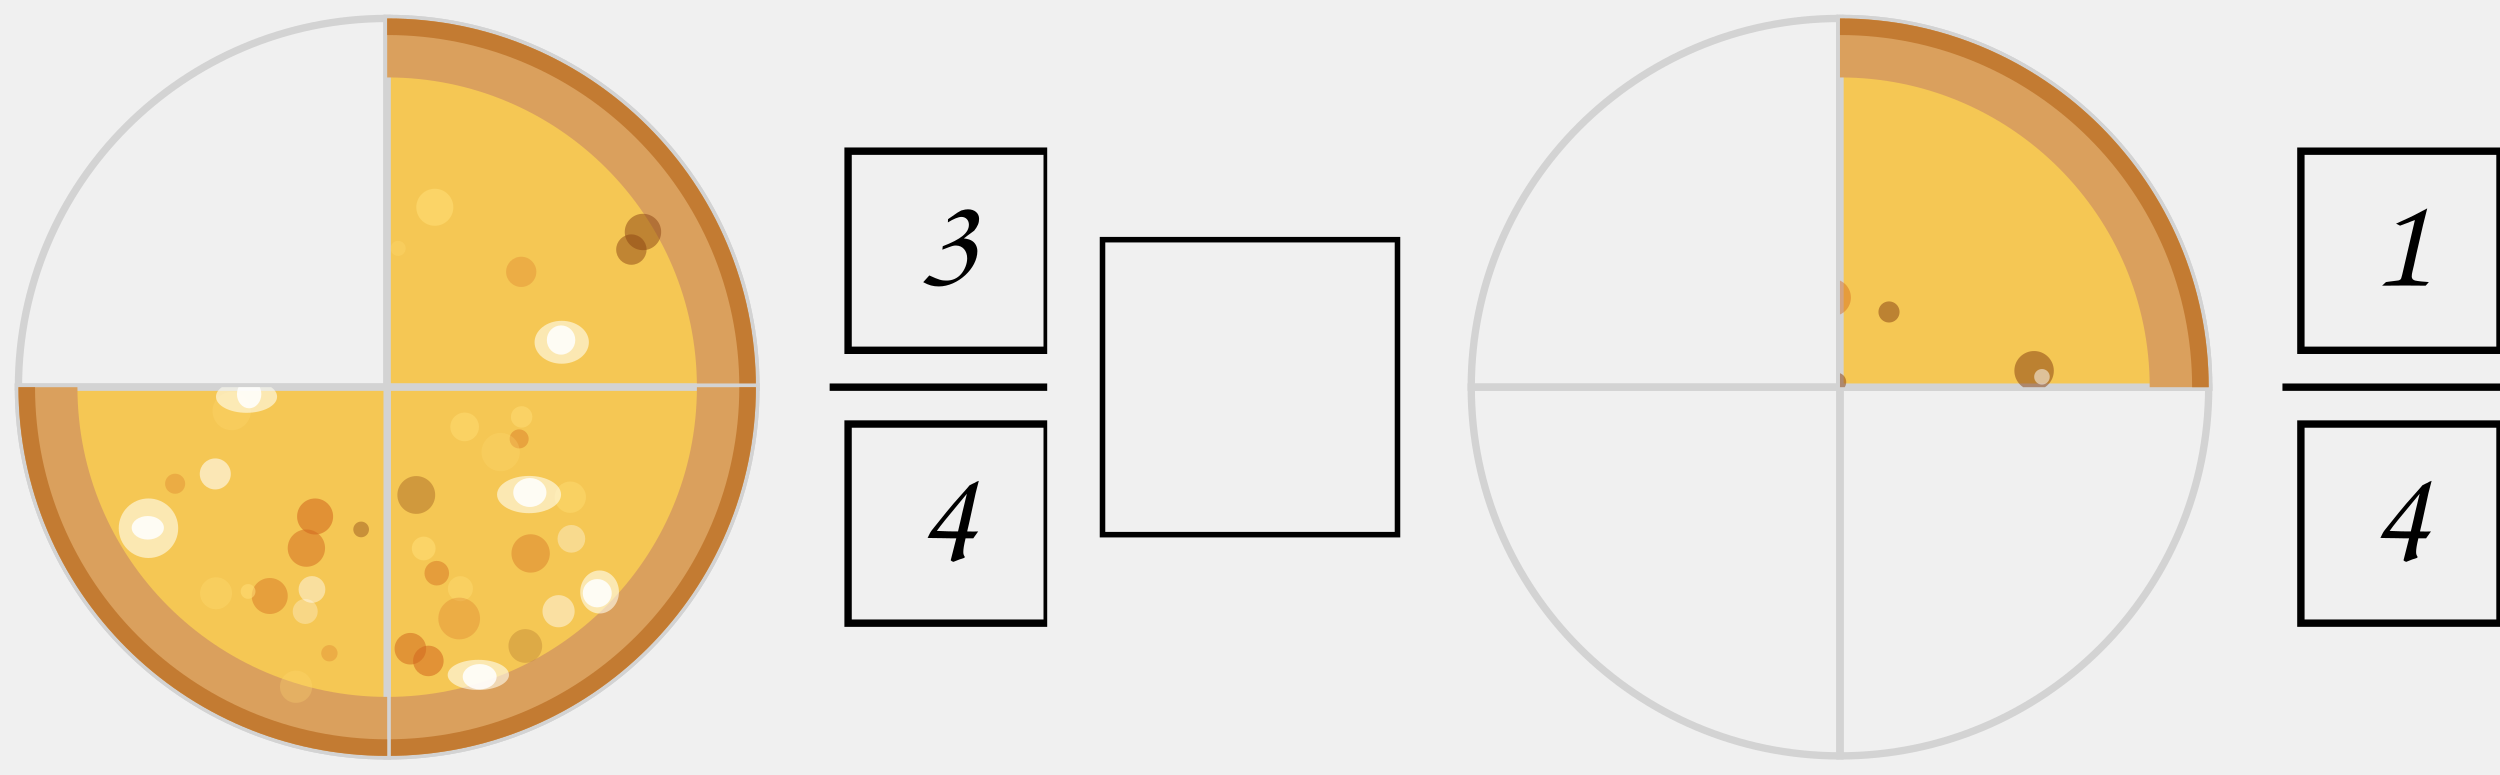
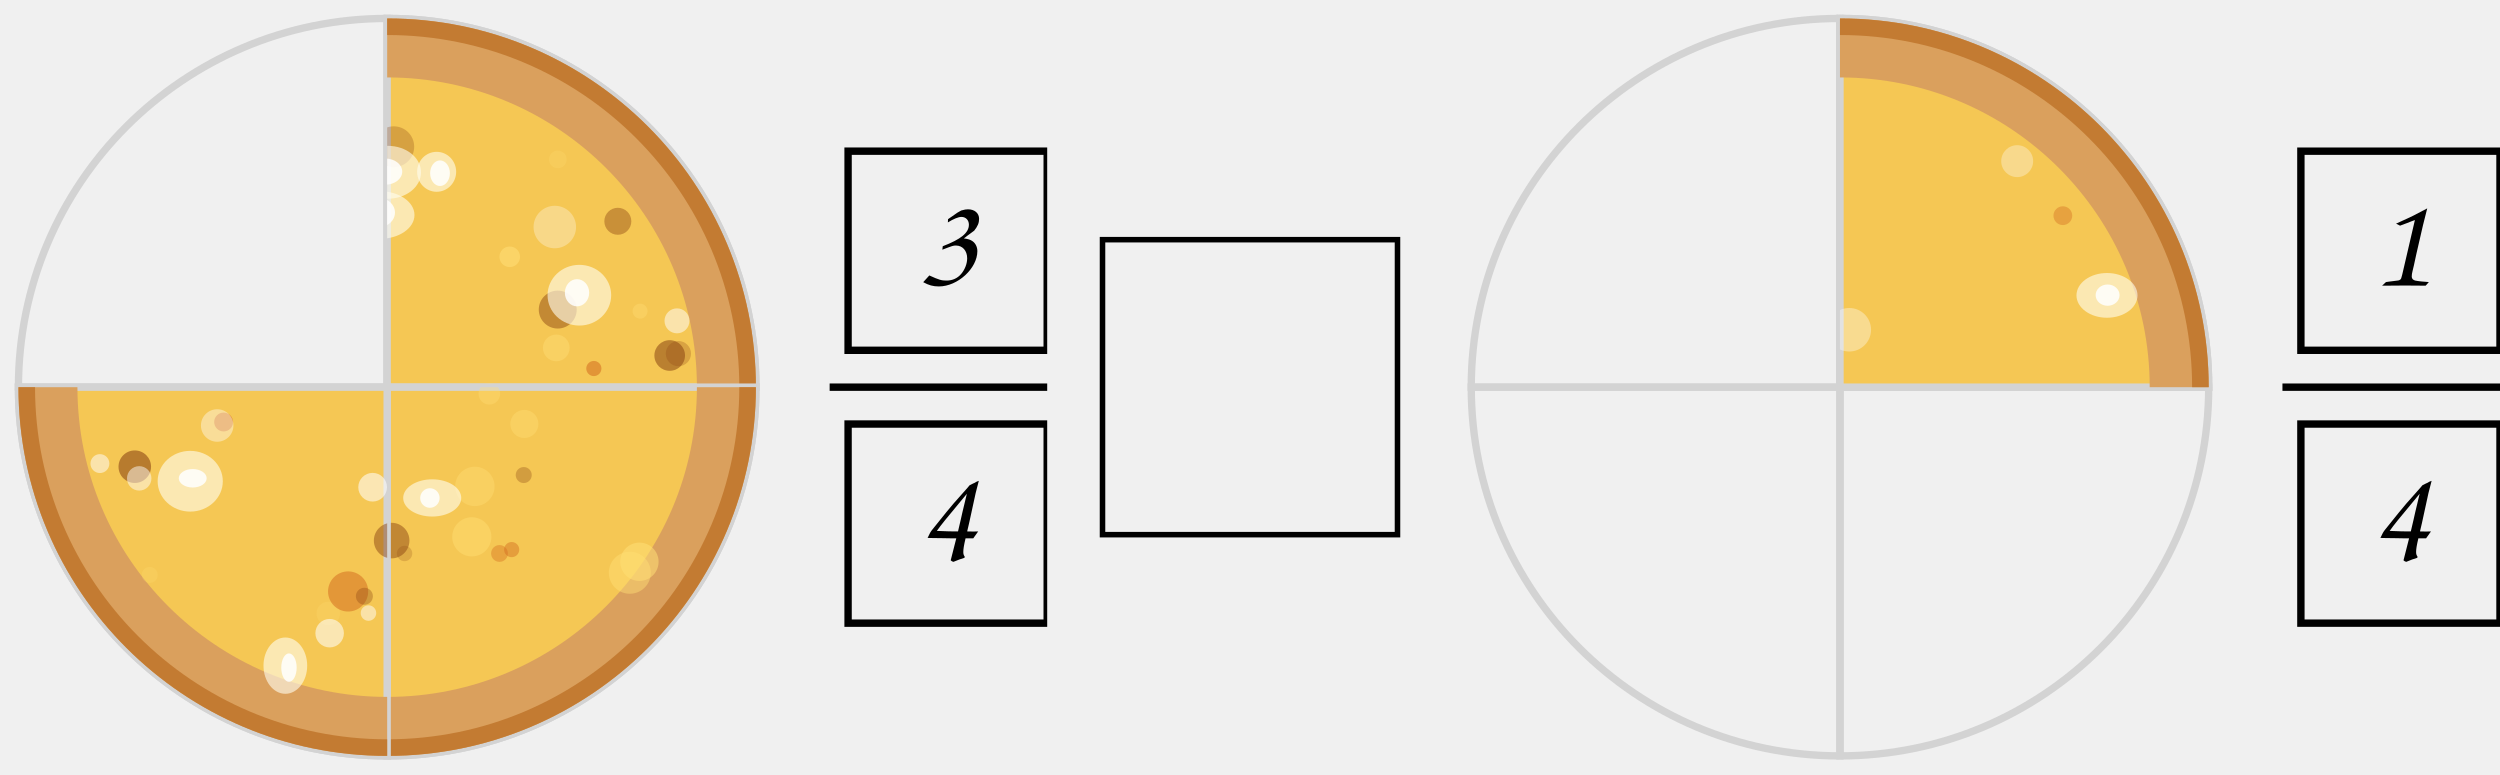
<svg xmlns="http://www.w3.org/2000/svg" xmlns:xlink="http://www.w3.org/1999/xlink" width="678.0" height="210.0">
  <svg x="0.0" y="0.0" width="284.0" height="210.0" viewBox="0 0 284.0 210">
    <defs>
-       <clipPath id="clip-4530671440-4531526736">
+       <clipPath id="clip-4538421072-4473447632">
        <path d="M105.0,105.0 L105.0,5.0 A100,100,0,0,1,205.0,105.0 Z" fill="none" />
      </clipPath>
-       <clipPath id="clip-4530671440-4531527888">
+       <clipPath id="clip-4538421072-4538004176">
        <path d="M105.0,105.0 L205.0,105.0 A100,100,0,0,1,105.0,205.0 Z" fill="none" />
      </clipPath>
-       <clipPath id="clip-4530671440-4531277136">
+       <clipPath id="clip-4538421072-4538994128">
        <path d="M105.0,105.0 L105.0,205.0 A100,100,0,0,1,5.0,105 Z" fill="none" />
      </clipPath>
    </defs>
    <g>
      <path d="M105.0,105.0 L105.0,5.0 A100,100,0,0,1,205.0,105.0 Z" fill="none" stroke="lightgray" stroke-width="2" />
      <path d="M105.0,105.0 L205.0,105.0 A100,100,0,0,1,105.0,205.0 Z" fill="none" stroke="lightgray" stroke-width="2" />
      <path d="M105.0,105.0 L105.0,205.0 A100,100,0,0,1,5.0,105 Z" fill="none" stroke="lightgray" stroke-width="2" />
      <path d="M105.0,105.0 L5.0,105 A100,100,0,0,1,105,5.0 Z" fill="none" stroke="lightgray" stroke-width="2" />
      <path d="M105.0,105.0 L105.0,5.0 A100,100,0,0,1,205.0,105.0 Z" fill="#F5C754" stroke="lightgray" stroke-width="2" />
-       <use xlink:href="#clip-4530671440-4531526736" />
-       <g clip-path="url(#clip-4530671440-4531526736)">
-         <circle cx="105.0" cy="105.0" r="92" stroke="#DAA05D" stroke-width="16" fill="none" />
-         <circle cx="105.0" cy="105.0" r="98" stroke="#C37B32" stroke-width="5" fill="none" />
-         <circle cx="97.941" cy="143.583" r="2.132" fill="#8B4513" fill-opacity="0.42" />
-         <circle cx="174.37" cy="62.915" r="4.939" fill="#8B4513" fill-opacity="0.505" />
-         <circle cx="84.605" cy="159.863" r="3.629" fill="#FFFFFF" fill-opacity="0.433" />
-         <circle cx="151.484" cy="165.761" r="4.36" fill="#FFFFFF" fill-opacity="0.454" />
-         <circle cx="116.17" cy="179.244" r="4.138" fill="#D2691E" fill-opacity="0.565" />
-         <circle cx="142.464" cy="175.192" r="4.572" fill="#8B4513" fill-opacity="0.22" />
-         <circle cx="124.864" cy="159.65" r="3.397" fill="#FFDE75" fill-opacity="0.394" />
-         <circle cx="141.463" cy="113.066" r="2.909" fill="#FFDE75" fill-opacity="0.505" />
-         <circle cx="154.659" cy="134.841" r="4.248" fill="#FFDE75" fill-opacity="0.41" />
-         <circle cx="92.046" cy="27.188" r="3.59" fill="#8B4513" fill-opacity="0.397" />
-         <circle cx="77.192" cy="102.111" r="2.3" fill="#FFFFFF" fill-opacity="0.492" />
-         <circle cx="118.453" cy="155.449" r="3.337" fill="#D2691E" fill-opacity="0.447" />
-         <circle cx="114.907" cy="148.749" r="3.222" fill="#FFDE75" fill-opacity="0.577" />
-         <circle cx="62.836" cy="111.464" r="5.194" fill="#FFDE75" fill-opacity="0.26" />
-         <circle cx="143.908" cy="150.092" r="5.202" fill="#D2691E" fill-opacity="0.384" />
-         <circle cx="47.496" cy="131.189" r="2.727" fill="#D2691E" fill-opacity="0.288" />
-         <circle cx="80.293" cy="186.255" r="4.367" fill="#FFDE75" fill-opacity="0.259" />
-         <circle cx="140.791" cy="119.032" r="2.589" fill="#D2691E" fill-opacity="0.389" />
-         <circle cx="83.092" cy="148.647" r="5.065" fill="#D2691E" fill-opacity="0.502" />
-         <circle cx="124.531" cy="167.741" r="5.662" fill="#D2691E" fill-opacity="0.272" />
-         <circle cx="73.155" cy="161.636" r="4.886" fill="#D2691E" fill-opacity="0.428" />
-         <circle cx="82.773" cy="165.83" r="3.393" fill="#FFFFFF" fill-opacity="0.291" />
-         <circle cx="67.283" cy="160.4" r="2.006" fill="#FFDE75" fill-opacity="0.556" />
-         <circle cx="58.383" cy="128.532" r="4.207" fill="#FFFFFF" fill-opacity="0.566" />
-         <circle cx="89.333" cy="177.159" r="2.223" fill="#D2691E" fill-opacity="0.277" />
-         <circle cx="38.218" cy="69.696" r="4.485" fill="#FFDE75" fill-opacity="0.381" />
-         <circle cx="86.443" cy="92.088" r="4.456" fill="#D2691E" fill-opacity="0.297" />
-         <circle cx="85.454" cy="140.072" r="4.888" fill="#D2691E" fill-opacity="0.567" />
-         <circle cx="49.583" cy="61.517" r="2.598" fill="#FFFFFF" fill-opacity="0.576" />
-         <circle cx="64.162" cy="57.109" r="2.792" fill="#FFDE75" fill-opacity="0.482" />
-         <circle cx="171.228" cy="67.688" r="4.122" fill="#8B4513" fill-opacity="0.503" />
-         <circle cx="26.958" cy="97.833" r="3.578" fill="#8B4513" fill-opacity="0.266" />
-         <circle cx="117.922" cy="56.212" r="5.022" fill="#FFDE75" fill-opacity="0.575" />
-         <circle cx="86.943" cy="57.393" r="2.499" fill="#FFDE75" fill-opacity="0.446" />
-         <circle cx="68.044" cy="46.306" r="4.056" fill="#FFFFFF" fill-opacity="0.424" />
-         <circle cx="43.262" cy="78.824" r="2.063" fill="#D2691E" fill-opacity="0.223" />
-         <circle cx="126.009" cy="115.771" r="3.892" fill="#FFDE75" fill-opacity="0.493" />
-         <circle cx="111.291" cy="175.93" r="4.284" fill="#D2691E" fill-opacity="0.545" />
-         <circle cx="58.595" cy="160.896" r="4.326" fill="#FFDE75" fill-opacity="0.332" />
-         <circle cx="141.356" cy="73.725" r="4.105" fill="#D2691E" fill-opacity="0.271" />
-         <circle cx="135.781" cy="122.598" r="5.185" fill="#FFDE75" fill-opacity="0.239" />
-         <circle cx="112.894" cy="134.238" r="5.13" fill="#8B4513" fill-opacity="0.345" />
-         <circle cx="69.779" cy="33.996" r="2.264" fill="#FFDE75" fill-opacity="0.43" />
-         <circle cx="154.96" cy="146.127" r="3.753" fill="#FFFFFF" fill-opacity="0.341" />
-         <circle cx="107.974" cy="67.359" r="2.042" fill="#FFDE75" fill-opacity="0.293" />
-         <ellipse cx="87.507" cy="33.19" rx="6.398" ry="8.004" fill="#FFFDF0" fill-opacity="0.6" />
-         <ellipse cx="88.254" cy="32.779" rx="4.949" ry="2.629" fill="#FFFFFF" fill-opacity="0.85" />
-         <ellipse cx="90.944" cy="86.016" rx="9.862" ry="4.545" fill="#FFFDF0" fill-opacity="0.6" />
-         <ellipse cx="89.997" cy="85.159" rx="3.198" ry="3.735" fill="#FFFFFF" fill-opacity="0.85" />
-         <ellipse cx="129.725" cy="183.04" rx="8.314" ry="4.098" fill="#FFFDF0" fill-opacity="0.6" />
-         <ellipse cx="130.086" cy="183.524" rx="4.595" ry="3.432" fill="#FFFFFF" fill-opacity="0.85" />
-         <ellipse cx="162.607" cy="160.547" rx="5.255" ry="5.839" fill="#FFFDF0" fill-opacity="0.6" />
-         <ellipse cx="161.973" cy="160.873" rx="3.924" ry="3.842" fill="#FFFFFF" fill-opacity="0.85" />
-         <ellipse cx="61.314" cy="72.041" rx="8.452" ry="4.765" fill="#FFFDF0" fill-opacity="0.6" />
-         <ellipse cx="61.616" cy="73" rx="3.594" ry="3.933" fill="#FFFFFF" fill-opacity="0.85" />
-         <ellipse cx="152.341" cy="92.821" rx="7.366" ry="5.82" fill="#FFFDF0" fill-opacity="0.6" />
-         <ellipse cx="152.16" cy="92.214" rx="3.859" ry="3.964" fill="#FFFFFF" fill-opacity="0.85" />
-         <ellipse cx="66.859" cy="107.585" rx="8.289" ry="4.37" fill="#FFFDF0" fill-opacity="0.6" />
-         <ellipse cx="67.566" cy="106.881" rx="3.306" ry="3.85" fill="#FFFFFF" fill-opacity="0.85" />
-         <ellipse cx="143.48" cy="134.123" rx="8.68" ry="5.055" fill="#FFFDF0" fill-opacity="0.6" />
-         <ellipse cx="143.695" cy="133.567" rx="4.499" ry="3.927" fill="#FFFFFF" fill-opacity="0.85" />
-         <ellipse cx="40.262" cy="143.256" rx="8.066" ry="8.073" fill="#FFFDF0" fill-opacity="0.6" />
-         <ellipse cx="40.081" cy="143.138" rx="4.366" ry="3.194" fill="#FFFFFF" fill-opacity="0.85" />
+       <use xlink:href="#clip-4538421072-4473447632" />
+       <g clip-path="url(#clip-4538421072-4473447632)">
+         <circle cx="105.0" cy="105.0" r="92" stroke="#DAA05D" stroke-width="16" fill="none" />
+         <circle cx="105.0" cy="105.0" r="98" stroke="#C37B32" stroke-width="5" fill="none" />
+         <circle cx="173.412" cy="152.351" r="5.195" fill="#FFDE75" fill-opacity="0.55" />
+         <circle cx="67.455" cy="71.093" r="4.598" fill="#D2691E" fill-opacity="0.211" />
+         <circle cx="135.466" cy="150.102" r="2.279" fill="#D2691E" fill-opacity="0.39" />
+         <circle cx="170.804" cy="155.333" r="5.693" fill="#FFDE75" fill-opacity="0.468" />
+         <circle cx="36.552" cy="126.57" r="4.412" fill="#8B4513" fill-opacity="0.585" />
+         <circle cx="138.764" cy="149.053" r="2.057" fill="#D2691E" fill-opacity="0.439" />
+         <circle cx="65.41" cy="81.067" r="4.735" fill="#FFFFFF" fill-opacity="0.444" />
+         <circle cx="89.027" cy="166.366" r="3.18" fill="#FFDE75" fill-opacity="0.213" />
+         <circle cx="138.242" cy="69.644" r="2.789" fill="#FFDE75" fill-opacity="0.594" />
+         <circle cx="109.711" cy="150.099" r="2.095" fill="#8B4513" fill-opacity="0.223" />
+         <circle cx="57.545" cy="84.875" r="5.04" fill="#8B4513" fill-opacity="0.364" />
+         <circle cx="31.263" cy="93.671" r="2.294" fill="#D2691E" fill-opacity="0.273" />
+         <circle cx="142.203" cy="114.975" r="3.809" fill="#FFDE75" fill-opacity="0.417" />
+         <circle cx="99.928" cy="166.26" r="2.102" fill="#FFFFFF" fill-opacity="0.489" />
+         <circle cx="132.708" cy="106.79" r="2.933" fill="#FFDE75" fill-opacity="0.363" />
+         <circle cx="142.035" cy="128.832" r="2.173" fill="#8B4513" fill-opacity="0.322" />
+         <circle cx="94.408" cy="160.404" r="5.443" fill="#D2691E" fill-opacity="0.513" />
+         <circle cx="60.645" cy="114.448" r="2.559" fill="#D2691E" fill-opacity="0.574" />
+         <circle cx="40.604" cy="155.925" r="2.162" fill="#FFDE75" fill-opacity="0.217" />
+         <circle cx="37.754" cy="129.735" r="3.314" fill="#FFFFFF" fill-opacity="0.478" />
+         <circle cx="150.463" cy="61.569" r="5.762" fill="#FFFFFF" fill-opacity="0.307" />
+         <circle cx="86.212" cy="101.251" r="2.541" fill="#FFFFFF" fill-opacity="0.407" />
+         <circle cx="84.535" cy="23.129" r="2.044" fill="#FFDE75" fill-opacity="0.568" />
+         <circle cx="127.956" cy="145.588" r="5.311" fill="#FFDE75" fill-opacity="0.458" />
+         <circle cx="106.798" cy="39.786" r="5.527" fill="#8B4513" fill-opacity="0.29" />
+         <circle cx="26.522" cy="80.79" r="3.551" fill="#D2691E" fill-opacity="0.267" />
+         <circle cx="161.052" cy="99.942" r="2.058" fill="#D2691E" fill-opacity="0.526" />
+         <circle cx="98.82" cy="161.705" r="2.312" fill="#8B4513" fill-opacity="0.343" />
+         <circle cx="97.219" cy="31.053" r="4.094" fill="#D2691E" fill-opacity="0.306" />
+         <circle cx="183.6" cy="87.014" r="3.386" fill="#FFFFFF" fill-opacity="0.504" />
+         <circle cx="68.685" cy="74.705" r="2.411" fill="#FFDE75" fill-opacity="0.547" />
+         <circle cx="89.4" cy="171.72" r="3.865" fill="#FFFFFF" fill-opacity="0.549" />
+         <circle cx="60.917" cy="57.237" r="5.279" fill="#8B4513" fill-opacity="0.228" />
+         <circle cx="27.098" cy="125.724" r="2.564" fill="#FFFFFF" fill-opacity="0.506" />
+         <circle cx="151.257" cy="83.958" r="5.143" fill="#8B4513" fill-opacity="0.471" />
+         <circle cx="106.213" cy="146.605" r="4.824" fill="#8B4513" fill-opacity="0.486" />
+         <circle cx="181.623" cy="96.411" r="4.155" fill="#8B4513" fill-opacity="0.549" />
+         <circle cx="58.9" cy="115.394" r="4.407" fill="#FFFFFF" fill-opacity="0.396" />
+         <circle cx="151.281" cy="43.232" r="2.389" fill="#FFDE75" fill-opacity="0.235" />
+         <circle cx="128.782" cy="131.914" r="5.337" fill="#FFDE75" fill-opacity="0.416" />
+         <circle cx="183.981" cy="95.902" r="3.422" fill="#8B4513" fill-opacity="0.273" />
+         <circle cx="101.055" cy="132.134" r="3.89" fill="#FFFFFF" fill-opacity="0.554" />
+         <circle cx="167.556" cy="60.012" r="3.661" fill="#8B4513" fill-opacity="0.416" />
+         <circle cx="173.593" cy="84.379" r="2.028" fill="#FFDE75" fill-opacity="0.358" />
+         <circle cx="150.864" cy="94.354" r="3.624" fill="#FFDE75" fill-opacity="0.444" />
+         <ellipse cx="157.124" cy="80.059" rx="8.629" ry="8.233" fill="#FFFDF0" fill-opacity="0.6" />
+         <ellipse cx="156.489" cy="79.394" rx="3.298" ry="3.689" fill="#FFFFFF" fill-opacity="0.85" />
+         <ellipse cx="118.418" cy="46.594" rx="5.294" ry="5.418" fill="#FFFDF0" fill-opacity="0.6" />
+         <ellipse cx="119.331" cy="46.973" rx="2.679" ry="3.471" fill="#FFFFFF" fill-opacity="0.85" />
+         <ellipse cx="105.201" cy="46.725" rx="8.977" ry="7.17" fill="#FFFDF0" fill-opacity="0.6" />
+         <ellipse cx="104.504" cy="46.542" rx="4.581" ry="3.548" fill="#FFFFFF" fill-opacity="0.85" />
+         <ellipse cx="77.385" cy="180.525" rx="5.927" ry="7.634" fill="#FFFDF0" fill-opacity="0.6" />
+         <ellipse cx="78.366" cy="181.06" rx="2.088" ry="3.853" fill="#FFFFFF" fill-opacity="0.85" />
+         <ellipse cx="91.083" cy="47.054" rx="7.463" ry="7.258" fill="#FFFDF0" fill-opacity="0.6" />
+         <ellipse cx="91.387" cy="47.972" rx="4.224" ry="3.815" fill="#FFFFFF" fill-opacity="0.85" />
+         <ellipse cx="117.217" cy="135.039" rx="7.871" ry="5.047" fill="#FFFDF0" fill-opacity="0.6" />
+         <ellipse cx="116.59" cy="135.059" rx="2.636" ry="2.654" fill="#FFFFFF" fill-opacity="0.85" />
+         <ellipse cx="51.59" cy="130.51" rx="8.838" ry="8.236" fill="#FFFDF0" fill-opacity="0.6" />
+         <ellipse cx="52.264" cy="129.708" rx="3.783" ry="2.507" fill="#FFFFFF" fill-opacity="0.85" />
+         <ellipse cx="93.486" cy="75.073" rx="6.261" ry="6.453" fill="#FFFDF0" fill-opacity="0.6" />
+         <ellipse cx="94.267" cy="75.058" rx="4.202" ry="2.791" fill="#FFFFFF" fill-opacity="0.85" />
+         <ellipse cx="103.041" cy="58.318" rx="9.365" ry="6.454" fill="#FFFDF0" fill-opacity="0.6" />
+         <ellipse cx="102.758" cy="57.641" rx="4.356" ry="3.951" fill="#FFFFFF" fill-opacity="0.85" />
      </g>
      <path d="M105.0,105.0 L205.0,105.0 A100,100,0,0,1,105.0,205.0 Z" fill="#F5C754" stroke="lightgray" stroke-width="2" />
-       <use xlink:href="#clip-4530671440-4531527888" />
-       <g clip-path="url(#clip-4530671440-4531527888)">
-         <circle cx="105.0" cy="105.0" r="92" stroke="#DAA05D" stroke-width="16" fill="none" />
-         <circle cx="105.0" cy="105.0" r="98" stroke="#C37B32" stroke-width="5" fill="none" />
-         <circle cx="97.941" cy="143.583" r="2.132" fill="#8B4513" fill-opacity="0.42" />
-         <circle cx="174.37" cy="62.915" r="4.939" fill="#8B4513" fill-opacity="0.505" />
-         <circle cx="84.605" cy="159.863" r="3.629" fill="#FFFFFF" fill-opacity="0.433" />
-         <circle cx="151.484" cy="165.761" r="4.36" fill="#FFFFFF" fill-opacity="0.454" />
-         <circle cx="116.17" cy="179.244" r="4.138" fill="#D2691E" fill-opacity="0.565" />
-         <circle cx="142.464" cy="175.192" r="4.572" fill="#8B4513" fill-opacity="0.22" />
-         <circle cx="124.864" cy="159.65" r="3.397" fill="#FFDE75" fill-opacity="0.394" />
-         <circle cx="141.463" cy="113.066" r="2.909" fill="#FFDE75" fill-opacity="0.505" />
-         <circle cx="154.659" cy="134.841" r="4.248" fill="#FFDE75" fill-opacity="0.41" />
-         <circle cx="92.046" cy="27.188" r="3.59" fill="#8B4513" fill-opacity="0.397" />
-         <circle cx="77.192" cy="102.111" r="2.3" fill="#FFFFFF" fill-opacity="0.492" />
-         <circle cx="118.453" cy="155.449" r="3.337" fill="#D2691E" fill-opacity="0.447" />
-         <circle cx="114.907" cy="148.749" r="3.222" fill="#FFDE75" fill-opacity="0.577" />
-         <circle cx="62.836" cy="111.464" r="5.194" fill="#FFDE75" fill-opacity="0.26" />
-         <circle cx="143.908" cy="150.092" r="5.202" fill="#D2691E" fill-opacity="0.384" />
-         <circle cx="47.496" cy="131.189" r="2.727" fill="#D2691E" fill-opacity="0.288" />
-         <circle cx="80.293" cy="186.255" r="4.367" fill="#FFDE75" fill-opacity="0.259" />
-         <circle cx="140.791" cy="119.032" r="2.589" fill="#D2691E" fill-opacity="0.389" />
-         <circle cx="83.092" cy="148.647" r="5.065" fill="#D2691E" fill-opacity="0.502" />
-         <circle cx="124.531" cy="167.741" r="5.662" fill="#D2691E" fill-opacity="0.272" />
-         <circle cx="73.155" cy="161.636" r="4.886" fill="#D2691E" fill-opacity="0.428" />
-         <circle cx="82.773" cy="165.83" r="3.393" fill="#FFFFFF" fill-opacity="0.291" />
-         <circle cx="67.283" cy="160.4" r="2.006" fill="#FFDE75" fill-opacity="0.556" />
-         <circle cx="58.383" cy="128.532" r="4.207" fill="#FFFFFF" fill-opacity="0.566" />
-         <circle cx="89.333" cy="177.159" r="2.223" fill="#D2691E" fill-opacity="0.277" />
-         <circle cx="38.218" cy="69.696" r="4.485" fill="#FFDE75" fill-opacity="0.381" />
-         <circle cx="86.443" cy="92.088" r="4.456" fill="#D2691E" fill-opacity="0.297" />
-         <circle cx="85.454" cy="140.072" r="4.888" fill="#D2691E" fill-opacity="0.567" />
-         <circle cx="49.583" cy="61.517" r="2.598" fill="#FFFFFF" fill-opacity="0.576" />
-         <circle cx="64.162" cy="57.109" r="2.792" fill="#FFDE75" fill-opacity="0.482" />
-         <circle cx="171.228" cy="67.688" r="4.122" fill="#8B4513" fill-opacity="0.503" />
-         <circle cx="26.958" cy="97.833" r="3.578" fill="#8B4513" fill-opacity="0.266" />
-         <circle cx="117.922" cy="56.212" r="5.022" fill="#FFDE75" fill-opacity="0.575" />
-         <circle cx="86.943" cy="57.393" r="2.499" fill="#FFDE75" fill-opacity="0.446" />
-         <circle cx="68.044" cy="46.306" r="4.056" fill="#FFFFFF" fill-opacity="0.424" />
-         <circle cx="43.262" cy="78.824" r="2.063" fill="#D2691E" fill-opacity="0.223" />
-         <circle cx="126.009" cy="115.771" r="3.892" fill="#FFDE75" fill-opacity="0.493" />
-         <circle cx="111.291" cy="175.93" r="4.284" fill="#D2691E" fill-opacity="0.545" />
-         <circle cx="58.595" cy="160.896" r="4.326" fill="#FFDE75" fill-opacity="0.332" />
-         <circle cx="141.356" cy="73.725" r="4.105" fill="#D2691E" fill-opacity="0.271" />
-         <circle cx="135.781" cy="122.598" r="5.185" fill="#FFDE75" fill-opacity="0.239" />
-         <circle cx="112.894" cy="134.238" r="5.13" fill="#8B4513" fill-opacity="0.345" />
-         <circle cx="69.779" cy="33.996" r="2.264" fill="#FFDE75" fill-opacity="0.43" />
-         <circle cx="154.96" cy="146.127" r="3.753" fill="#FFFFFF" fill-opacity="0.341" />
-         <circle cx="107.974" cy="67.359" r="2.042" fill="#FFDE75" fill-opacity="0.293" />
-         <ellipse cx="87.507" cy="33.19" rx="6.398" ry="8.004" fill="#FFFDF0" fill-opacity="0.6" />
-         <ellipse cx="88.254" cy="32.779" rx="4.949" ry="2.629" fill="#FFFFFF" fill-opacity="0.85" />
-         <ellipse cx="90.944" cy="86.016" rx="9.862" ry="4.545" fill="#FFFDF0" fill-opacity="0.6" />
-         <ellipse cx="89.997" cy="85.159" rx="3.198" ry="3.735" fill="#FFFFFF" fill-opacity="0.85" />
-         <ellipse cx="129.725" cy="183.04" rx="8.314" ry="4.098" fill="#FFFDF0" fill-opacity="0.6" />
-         <ellipse cx="130.086" cy="183.524" rx="4.595" ry="3.432" fill="#FFFFFF" fill-opacity="0.85" />
-         <ellipse cx="162.607" cy="160.547" rx="5.255" ry="5.839" fill="#FFFDF0" fill-opacity="0.6" />
-         <ellipse cx="161.973" cy="160.873" rx="3.924" ry="3.842" fill="#FFFFFF" fill-opacity="0.85" />
-         <ellipse cx="61.314" cy="72.041" rx="8.452" ry="4.765" fill="#FFFDF0" fill-opacity="0.6" />
-         <ellipse cx="61.616" cy="73" rx="3.594" ry="3.933" fill="#FFFFFF" fill-opacity="0.85" />
-         <ellipse cx="152.341" cy="92.821" rx="7.366" ry="5.82" fill="#FFFDF0" fill-opacity="0.6" />
-         <ellipse cx="152.16" cy="92.214" rx="3.859" ry="3.964" fill="#FFFFFF" fill-opacity="0.85" />
-         <ellipse cx="66.859" cy="107.585" rx="8.289" ry="4.37" fill="#FFFDF0" fill-opacity="0.6" />
-         <ellipse cx="67.566" cy="106.881" rx="3.306" ry="3.85" fill="#FFFFFF" fill-opacity="0.85" />
-         <ellipse cx="143.48" cy="134.123" rx="8.68" ry="5.055" fill="#FFFDF0" fill-opacity="0.6" />
-         <ellipse cx="143.695" cy="133.567" rx="4.499" ry="3.927" fill="#FFFFFF" fill-opacity="0.85" />
-         <ellipse cx="40.262" cy="143.256" rx="8.066" ry="8.073" fill="#FFFDF0" fill-opacity="0.6" />
-         <ellipse cx="40.081" cy="143.138" rx="4.366" ry="3.194" fill="#FFFFFF" fill-opacity="0.85" />
+       <use xlink:href="#clip-4538421072-4538004176" />
+       <g clip-path="url(#clip-4538421072-4538004176)">
+         <circle cx="105.0" cy="105.0" r="92" stroke="#DAA05D" stroke-width="16" fill="none" />
+         <circle cx="105.0" cy="105.0" r="98" stroke="#C37B32" stroke-width="5" fill="none" />
+         <circle cx="173.412" cy="152.351" r="5.195" fill="#FFDE75" fill-opacity="0.55" />
+         <circle cx="67.455" cy="71.093" r="4.598" fill="#D2691E" fill-opacity="0.211" />
+         <circle cx="135.466" cy="150.102" r="2.279" fill="#D2691E" fill-opacity="0.39" />
+         <circle cx="170.804" cy="155.333" r="5.693" fill="#FFDE75" fill-opacity="0.468" />
+         <circle cx="36.552" cy="126.57" r="4.412" fill="#8B4513" fill-opacity="0.585" />
+         <circle cx="138.764" cy="149.053" r="2.057" fill="#D2691E" fill-opacity="0.439" />
+         <circle cx="65.41" cy="81.067" r="4.735" fill="#FFFFFF" fill-opacity="0.444" />
+         <circle cx="89.027" cy="166.366" r="3.18" fill="#FFDE75" fill-opacity="0.213" />
+         <circle cx="138.242" cy="69.644" r="2.789" fill="#FFDE75" fill-opacity="0.594" />
+         <circle cx="109.711" cy="150.099" r="2.095" fill="#8B4513" fill-opacity="0.223" />
+         <circle cx="57.545" cy="84.875" r="5.04" fill="#8B4513" fill-opacity="0.364" />
+         <circle cx="31.263" cy="93.671" r="2.294" fill="#D2691E" fill-opacity="0.273" />
+         <circle cx="142.203" cy="114.975" r="3.809" fill="#FFDE75" fill-opacity="0.417" />
+         <circle cx="99.928" cy="166.26" r="2.102" fill="#FFFFFF" fill-opacity="0.489" />
+         <circle cx="132.708" cy="106.79" r="2.933" fill="#FFDE75" fill-opacity="0.363" />
+         <circle cx="142.035" cy="128.832" r="2.173" fill="#8B4513" fill-opacity="0.322" />
+         <circle cx="94.408" cy="160.404" r="5.443" fill="#D2691E" fill-opacity="0.513" />
+         <circle cx="60.645" cy="114.448" r="2.559" fill="#D2691E" fill-opacity="0.574" />
+         <circle cx="40.604" cy="155.925" r="2.162" fill="#FFDE75" fill-opacity="0.217" />
+         <circle cx="37.754" cy="129.735" r="3.314" fill="#FFFFFF" fill-opacity="0.478" />
+         <circle cx="150.463" cy="61.569" r="5.762" fill="#FFFFFF" fill-opacity="0.307" />
+         <circle cx="86.212" cy="101.251" r="2.541" fill="#FFFFFF" fill-opacity="0.407" />
+         <circle cx="84.535" cy="23.129" r="2.044" fill="#FFDE75" fill-opacity="0.568" />
+         <circle cx="127.956" cy="145.588" r="5.311" fill="#FFDE75" fill-opacity="0.458" />
+         <circle cx="106.798" cy="39.786" r="5.527" fill="#8B4513" fill-opacity="0.29" />
+         <circle cx="26.522" cy="80.79" r="3.551" fill="#D2691E" fill-opacity="0.267" />
+         <circle cx="161.052" cy="99.942" r="2.058" fill="#D2691E" fill-opacity="0.526" />
+         <circle cx="98.82" cy="161.705" r="2.312" fill="#8B4513" fill-opacity="0.343" />
+         <circle cx="97.219" cy="31.053" r="4.094" fill="#D2691E" fill-opacity="0.306" />
+         <circle cx="183.6" cy="87.014" r="3.386" fill="#FFFFFF" fill-opacity="0.504" />
+         <circle cx="68.685" cy="74.705" r="2.411" fill="#FFDE75" fill-opacity="0.547" />
+         <circle cx="89.4" cy="171.72" r="3.865" fill="#FFFFFF" fill-opacity="0.549" />
+         <circle cx="60.917" cy="57.237" r="5.279" fill="#8B4513" fill-opacity="0.228" />
+         <circle cx="27.098" cy="125.724" r="2.564" fill="#FFFFFF" fill-opacity="0.506" />
+         <circle cx="151.257" cy="83.958" r="5.143" fill="#8B4513" fill-opacity="0.471" />
+         <circle cx="106.213" cy="146.605" r="4.824" fill="#8B4513" fill-opacity="0.486" />
+         <circle cx="181.623" cy="96.411" r="4.155" fill="#8B4513" fill-opacity="0.549" />
+         <circle cx="58.9" cy="115.394" r="4.407" fill="#FFFFFF" fill-opacity="0.396" />
+         <circle cx="151.281" cy="43.232" r="2.389" fill="#FFDE75" fill-opacity="0.235" />
+         <circle cx="128.782" cy="131.914" r="5.337" fill="#FFDE75" fill-opacity="0.416" />
+         <circle cx="183.981" cy="95.902" r="3.422" fill="#8B4513" fill-opacity="0.273" />
+         <circle cx="101.055" cy="132.134" r="3.89" fill="#FFFFFF" fill-opacity="0.554" />
+         <circle cx="167.556" cy="60.012" r="3.661" fill="#8B4513" fill-opacity="0.416" />
+         <circle cx="173.593" cy="84.379" r="2.028" fill="#FFDE75" fill-opacity="0.358" />
+         <circle cx="150.864" cy="94.354" r="3.624" fill="#FFDE75" fill-opacity="0.444" />
+         <ellipse cx="157.124" cy="80.059" rx="8.629" ry="8.233" fill="#FFFDF0" fill-opacity="0.6" />
+         <ellipse cx="156.489" cy="79.394" rx="3.298" ry="3.689" fill="#FFFFFF" fill-opacity="0.85" />
+         <ellipse cx="118.418" cy="46.594" rx="5.294" ry="5.418" fill="#FFFDF0" fill-opacity="0.6" />
+         <ellipse cx="119.331" cy="46.973" rx="2.679" ry="3.471" fill="#FFFFFF" fill-opacity="0.85" />
+         <ellipse cx="105.201" cy="46.725" rx="8.977" ry="7.17" fill="#FFFDF0" fill-opacity="0.6" />
+         <ellipse cx="104.504" cy="46.542" rx="4.581" ry="3.548" fill="#FFFFFF" fill-opacity="0.85" />
+         <ellipse cx="77.385" cy="180.525" rx="5.927" ry="7.634" fill="#FFFDF0" fill-opacity="0.6" />
+         <ellipse cx="78.366" cy="181.06" rx="2.088" ry="3.853" fill="#FFFFFF" fill-opacity="0.85" />
+         <ellipse cx="91.083" cy="47.054" rx="7.463" ry="7.258" fill="#FFFDF0" fill-opacity="0.6" />
+         <ellipse cx="91.387" cy="47.972" rx="4.224" ry="3.815" fill="#FFFFFF" fill-opacity="0.85" />
+         <ellipse cx="117.217" cy="135.039" rx="7.871" ry="5.047" fill="#FFFDF0" fill-opacity="0.6" />
+         <ellipse cx="116.59" cy="135.059" rx="2.636" ry="2.654" fill="#FFFFFF" fill-opacity="0.85" />
+         <ellipse cx="51.59" cy="130.51" rx="8.838" ry="8.236" fill="#FFFDF0" fill-opacity="0.6" />
+         <ellipse cx="52.264" cy="129.708" rx="3.783" ry="2.507" fill="#FFFFFF" fill-opacity="0.85" />
+         <ellipse cx="93.486" cy="75.073" rx="6.261" ry="6.453" fill="#FFFDF0" fill-opacity="0.6" />
+         <ellipse cx="94.267" cy="75.058" rx="4.202" ry="2.791" fill="#FFFFFF" fill-opacity="0.85" />
+         <ellipse cx="103.041" cy="58.318" rx="9.365" ry="6.454" fill="#FFFDF0" fill-opacity="0.6" />
+         <ellipse cx="102.758" cy="57.641" rx="4.356" ry="3.951" fill="#FFFFFF" fill-opacity="0.85" />
      </g>
      <path d="M105.0,105.0 L105.0,205.0 A100,100,0,0,1,5.0,105 Z" fill="#F5C754" stroke="lightgray" stroke-width="2" />
-       <use xlink:href="#clip-4530671440-4531277136" />
-       <g clip-path="url(#clip-4530671440-4531277136)">
-         <circle cx="105.0" cy="105.0" r="92" stroke="#DAA05D" stroke-width="16" fill="none" />
-         <circle cx="105.0" cy="105.0" r="98" stroke="#C37B32" stroke-width="5" fill="none" />
-         <circle cx="97.941" cy="143.583" r="2.132" fill="#8B4513" fill-opacity="0.42" />
-         <circle cx="174.37" cy="62.915" r="4.939" fill="#8B4513" fill-opacity="0.505" />
-         <circle cx="84.605" cy="159.863" r="3.629" fill="#FFFFFF" fill-opacity="0.433" />
-         <circle cx="151.484" cy="165.761" r="4.36" fill="#FFFFFF" fill-opacity="0.454" />
-         <circle cx="116.17" cy="179.244" r="4.138" fill="#D2691E" fill-opacity="0.565" />
-         <circle cx="142.464" cy="175.192" r="4.572" fill="#8B4513" fill-opacity="0.22" />
-         <circle cx="124.864" cy="159.65" r="3.397" fill="#FFDE75" fill-opacity="0.394" />
-         <circle cx="141.463" cy="113.066" r="2.909" fill="#FFDE75" fill-opacity="0.505" />
-         <circle cx="154.659" cy="134.841" r="4.248" fill="#FFDE75" fill-opacity="0.41" />
-         <circle cx="92.046" cy="27.188" r="3.59" fill="#8B4513" fill-opacity="0.397" />
-         <circle cx="77.192" cy="102.111" r="2.3" fill="#FFFFFF" fill-opacity="0.492" />
-         <circle cx="118.453" cy="155.449" r="3.337" fill="#D2691E" fill-opacity="0.447" />
-         <circle cx="114.907" cy="148.749" r="3.222" fill="#FFDE75" fill-opacity="0.577" />
-         <circle cx="62.836" cy="111.464" r="5.194" fill="#FFDE75" fill-opacity="0.26" />
-         <circle cx="143.908" cy="150.092" r="5.202" fill="#D2691E" fill-opacity="0.384" />
-         <circle cx="47.496" cy="131.189" r="2.727" fill="#D2691E" fill-opacity="0.288" />
-         <circle cx="80.293" cy="186.255" r="4.367" fill="#FFDE75" fill-opacity="0.259" />
-         <circle cx="140.791" cy="119.032" r="2.589" fill="#D2691E" fill-opacity="0.389" />
-         <circle cx="83.092" cy="148.647" r="5.065" fill="#D2691E" fill-opacity="0.502" />
-         <circle cx="124.531" cy="167.741" r="5.662" fill="#D2691E" fill-opacity="0.272" />
-         <circle cx="73.155" cy="161.636" r="4.886" fill="#D2691E" fill-opacity="0.428" />
-         <circle cx="82.773" cy="165.83" r="3.393" fill="#FFFFFF" fill-opacity="0.291" />
-         <circle cx="67.283" cy="160.4" r="2.006" fill="#FFDE75" fill-opacity="0.556" />
-         <circle cx="58.383" cy="128.532" r="4.207" fill="#FFFFFF" fill-opacity="0.566" />
-         <circle cx="89.333" cy="177.159" r="2.223" fill="#D2691E" fill-opacity="0.277" />
-         <circle cx="38.218" cy="69.696" r="4.485" fill="#FFDE75" fill-opacity="0.381" />
-         <circle cx="86.443" cy="92.088" r="4.456" fill="#D2691E" fill-opacity="0.297" />
-         <circle cx="85.454" cy="140.072" r="4.888" fill="#D2691E" fill-opacity="0.567" />
-         <circle cx="49.583" cy="61.517" r="2.598" fill="#FFFFFF" fill-opacity="0.576" />
-         <circle cx="64.162" cy="57.109" r="2.792" fill="#FFDE75" fill-opacity="0.482" />
-         <circle cx="171.228" cy="67.688" r="4.122" fill="#8B4513" fill-opacity="0.503" />
-         <circle cx="26.958" cy="97.833" r="3.578" fill="#8B4513" fill-opacity="0.266" />
-         <circle cx="117.922" cy="56.212" r="5.022" fill="#FFDE75" fill-opacity="0.575" />
-         <circle cx="86.943" cy="57.393" r="2.499" fill="#FFDE75" fill-opacity="0.446" />
-         <circle cx="68.044" cy="46.306" r="4.056" fill="#FFFFFF" fill-opacity="0.424" />
-         <circle cx="43.262" cy="78.824" r="2.063" fill="#D2691E" fill-opacity="0.223" />
-         <circle cx="126.009" cy="115.771" r="3.892" fill="#FFDE75" fill-opacity="0.493" />
-         <circle cx="111.291" cy="175.93" r="4.284" fill="#D2691E" fill-opacity="0.545" />
-         <circle cx="58.595" cy="160.896" r="4.326" fill="#FFDE75" fill-opacity="0.332" />
-         <circle cx="141.356" cy="73.725" r="4.105" fill="#D2691E" fill-opacity="0.271" />
-         <circle cx="135.781" cy="122.598" r="5.185" fill="#FFDE75" fill-opacity="0.239" />
-         <circle cx="112.894" cy="134.238" r="5.13" fill="#8B4513" fill-opacity="0.345" />
-         <circle cx="69.779" cy="33.996" r="2.264" fill="#FFDE75" fill-opacity="0.43" />
-         <circle cx="154.96" cy="146.127" r="3.753" fill="#FFFFFF" fill-opacity="0.341" />
-         <circle cx="107.974" cy="67.359" r="2.042" fill="#FFDE75" fill-opacity="0.293" />
-         <ellipse cx="87.507" cy="33.19" rx="6.398" ry="8.004" fill="#FFFDF0" fill-opacity="0.6" />
-         <ellipse cx="88.254" cy="32.779" rx="4.949" ry="2.629" fill="#FFFFFF" fill-opacity="0.85" />
-         <ellipse cx="90.944" cy="86.016" rx="9.862" ry="4.545" fill="#FFFDF0" fill-opacity="0.6" />
-         <ellipse cx="89.997" cy="85.159" rx="3.198" ry="3.735" fill="#FFFFFF" fill-opacity="0.85" />
-         <ellipse cx="129.725" cy="183.04" rx="8.314" ry="4.098" fill="#FFFDF0" fill-opacity="0.6" />
-         <ellipse cx="130.086" cy="183.524" rx="4.595" ry="3.432" fill="#FFFFFF" fill-opacity="0.85" />
-         <ellipse cx="162.607" cy="160.547" rx="5.255" ry="5.839" fill="#FFFDF0" fill-opacity="0.6" />
-         <ellipse cx="161.973" cy="160.873" rx="3.924" ry="3.842" fill="#FFFFFF" fill-opacity="0.85" />
-         <ellipse cx="61.314" cy="72.041" rx="8.452" ry="4.765" fill="#FFFDF0" fill-opacity="0.6" />
-         <ellipse cx="61.616" cy="73" rx="3.594" ry="3.933" fill="#FFFFFF" fill-opacity="0.85" />
-         <ellipse cx="152.341" cy="92.821" rx="7.366" ry="5.82" fill="#FFFDF0" fill-opacity="0.6" />
-         <ellipse cx="152.16" cy="92.214" rx="3.859" ry="3.964" fill="#FFFFFF" fill-opacity="0.85" />
-         <ellipse cx="66.859" cy="107.585" rx="8.289" ry="4.37" fill="#FFFDF0" fill-opacity="0.6" />
-         <ellipse cx="67.566" cy="106.881" rx="3.306" ry="3.85" fill="#FFFFFF" fill-opacity="0.85" />
-         <ellipse cx="143.48" cy="134.123" rx="8.68" ry="5.055" fill="#FFFDF0" fill-opacity="0.6" />
-         <ellipse cx="143.695" cy="133.567" rx="4.499" ry="3.927" fill="#FFFFFF" fill-opacity="0.85" />
-         <ellipse cx="40.262" cy="143.256" rx="8.066" ry="8.073" fill="#FFFDF0" fill-opacity="0.6" />
-         <ellipse cx="40.081" cy="143.138" rx="4.366" ry="3.194" fill="#FFFFFF" fill-opacity="0.85" />
+       <use xlink:href="#clip-4538421072-4538994128" />
+       <g clip-path="url(#clip-4538421072-4538994128)">
+         <circle cx="105.0" cy="105.0" r="92" stroke="#DAA05D" stroke-width="16" fill="none" />
+         <circle cx="105.0" cy="105.0" r="98" stroke="#C37B32" stroke-width="5" fill="none" />
+         <circle cx="173.412" cy="152.351" r="5.195" fill="#FFDE75" fill-opacity="0.55" />
+         <circle cx="67.455" cy="71.093" r="4.598" fill="#D2691E" fill-opacity="0.211" />
+         <circle cx="135.466" cy="150.102" r="2.279" fill="#D2691E" fill-opacity="0.39" />
+         <circle cx="170.804" cy="155.333" r="5.693" fill="#FFDE75" fill-opacity="0.468" />
+         <circle cx="36.552" cy="126.57" r="4.412" fill="#8B4513" fill-opacity="0.585" />
+         <circle cx="138.764" cy="149.053" r="2.057" fill="#D2691E" fill-opacity="0.439" />
+         <circle cx="65.41" cy="81.067" r="4.735" fill="#FFFFFF" fill-opacity="0.444" />
+         <circle cx="89.027" cy="166.366" r="3.18" fill="#FFDE75" fill-opacity="0.213" />
+         <circle cx="138.242" cy="69.644" r="2.789" fill="#FFDE75" fill-opacity="0.594" />
+         <circle cx="109.711" cy="150.099" r="2.095" fill="#8B4513" fill-opacity="0.223" />
+         <circle cx="57.545" cy="84.875" r="5.04" fill="#8B4513" fill-opacity="0.364" />
+         <circle cx="31.263" cy="93.671" r="2.294" fill="#D2691E" fill-opacity="0.273" />
+         <circle cx="142.203" cy="114.975" r="3.809" fill="#FFDE75" fill-opacity="0.417" />
+         <circle cx="99.928" cy="166.26" r="2.102" fill="#FFFFFF" fill-opacity="0.489" />
+         <circle cx="132.708" cy="106.79" r="2.933" fill="#FFDE75" fill-opacity="0.363" />
+         <circle cx="142.035" cy="128.832" r="2.173" fill="#8B4513" fill-opacity="0.322" />
+         <circle cx="94.408" cy="160.404" r="5.443" fill="#D2691E" fill-opacity="0.513" />
+         <circle cx="60.645" cy="114.448" r="2.559" fill="#D2691E" fill-opacity="0.574" />
+         <circle cx="40.604" cy="155.925" r="2.162" fill="#FFDE75" fill-opacity="0.217" />
+         <circle cx="37.754" cy="129.735" r="3.314" fill="#FFFFFF" fill-opacity="0.478" />
+         <circle cx="150.463" cy="61.569" r="5.762" fill="#FFFFFF" fill-opacity="0.307" />
+         <circle cx="86.212" cy="101.251" r="2.541" fill="#FFFFFF" fill-opacity="0.407" />
+         <circle cx="84.535" cy="23.129" r="2.044" fill="#FFDE75" fill-opacity="0.568" />
+         <circle cx="127.956" cy="145.588" r="5.311" fill="#FFDE75" fill-opacity="0.458" />
+         <circle cx="106.798" cy="39.786" r="5.527" fill="#8B4513" fill-opacity="0.29" />
+         <circle cx="26.522" cy="80.79" r="3.551" fill="#D2691E" fill-opacity="0.267" />
+         <circle cx="161.052" cy="99.942" r="2.058" fill="#D2691E" fill-opacity="0.526" />
+         <circle cx="98.82" cy="161.705" r="2.312" fill="#8B4513" fill-opacity="0.343" />
+         <circle cx="97.219" cy="31.053" r="4.094" fill="#D2691E" fill-opacity="0.306" />
+         <circle cx="183.6" cy="87.014" r="3.386" fill="#FFFFFF" fill-opacity="0.504" />
+         <circle cx="68.685" cy="74.705" r="2.411" fill="#FFDE75" fill-opacity="0.547" />
+         <circle cx="89.4" cy="171.72" r="3.865" fill="#FFFFFF" fill-opacity="0.549" />
+         <circle cx="60.917" cy="57.237" r="5.279" fill="#8B4513" fill-opacity="0.228" />
+         <circle cx="27.098" cy="125.724" r="2.564" fill="#FFFFFF" fill-opacity="0.506" />
+         <circle cx="151.257" cy="83.958" r="5.143" fill="#8B4513" fill-opacity="0.471" />
+         <circle cx="106.213" cy="146.605" r="4.824" fill="#8B4513" fill-opacity="0.486" />
+         <circle cx="181.623" cy="96.411" r="4.155" fill="#8B4513" fill-opacity="0.549" />
+         <circle cx="58.9" cy="115.394" r="4.407" fill="#FFFFFF" fill-opacity="0.396" />
+         <circle cx="151.281" cy="43.232" r="2.389" fill="#FFDE75" fill-opacity="0.235" />
+         <circle cx="128.782" cy="131.914" r="5.337" fill="#FFDE75" fill-opacity="0.416" />
+         <circle cx="183.981" cy="95.902" r="3.422" fill="#8B4513" fill-opacity="0.273" />
+         <circle cx="101.055" cy="132.134" r="3.89" fill="#FFFFFF" fill-opacity="0.554" />
+         <circle cx="167.556" cy="60.012" r="3.661" fill="#8B4513" fill-opacity="0.416" />
+         <circle cx="173.593" cy="84.379" r="2.028" fill="#FFDE75" fill-opacity="0.358" />
+         <circle cx="150.864" cy="94.354" r="3.624" fill="#FFDE75" fill-opacity="0.444" />
+         <ellipse cx="157.124" cy="80.059" rx="8.629" ry="8.233" fill="#FFFDF0" fill-opacity="0.6" />
+         <ellipse cx="156.489" cy="79.394" rx="3.298" ry="3.689" fill="#FFFFFF" fill-opacity="0.85" />
+         <ellipse cx="118.418" cy="46.594" rx="5.294" ry="5.418" fill="#FFFDF0" fill-opacity="0.6" />
+         <ellipse cx="119.331" cy="46.973" rx="2.679" ry="3.471" fill="#FFFFFF" fill-opacity="0.85" />
+         <ellipse cx="105.201" cy="46.725" rx="8.977" ry="7.17" fill="#FFFDF0" fill-opacity="0.6" />
+         <ellipse cx="104.504" cy="46.542" rx="4.581" ry="3.548" fill="#FFFFFF" fill-opacity="0.85" />
+         <ellipse cx="77.385" cy="180.525" rx="5.927" ry="7.634" fill="#FFFDF0" fill-opacity="0.6" />
+         <ellipse cx="78.366" cy="181.06" rx="2.088" ry="3.853" fill="#FFFFFF" fill-opacity="0.85" />
+         <ellipse cx="91.083" cy="47.054" rx="7.463" ry="7.258" fill="#FFFDF0" fill-opacity="0.6" />
+         <ellipse cx="91.387" cy="47.972" rx="4.224" ry="3.815" fill="#FFFFFF" fill-opacity="0.85" />
+         <ellipse cx="117.217" cy="135.039" rx="7.871" ry="5.047" fill="#FFFDF0" fill-opacity="0.6" />
+         <ellipse cx="116.59" cy="135.059" rx="2.636" ry="2.654" fill="#FFFFFF" fill-opacity="0.85" />
+         <ellipse cx="51.59" cy="130.51" rx="8.838" ry="8.236" fill="#FFFDF0" fill-opacity="0.6" />
+         <ellipse cx="52.264" cy="129.708" rx="3.783" ry="2.507" fill="#FFFFFF" fill-opacity="0.85" />
+         <ellipse cx="93.486" cy="75.073" rx="6.261" ry="6.453" fill="#FFFDF0" fill-opacity="0.6" />
+         <ellipse cx="94.267" cy="75.058" rx="4.202" ry="2.791" fill="#FFFFFF" fill-opacity="0.85" />
+         <ellipse cx="103.041" cy="58.318" rx="9.365" ry="6.454" fill="#FFFDF0" fill-opacity="0.6" />
+         <ellipse cx="102.758" cy="57.641" rx="4.356" ry="3.951" fill="#FFFFFF" fill-opacity="0.85" />
      </g>
      <rect x="230.0" y="41.0" width="54.0" height="54.0" fill="none" stroke="black" stroke-width="2" />
      <rect x="230.0" y="115.0" width="54.0" height="54.0" fill="none" stroke="black" stroke-width="2" />
      <path d="M225.0,105.0 L289.0,105.0" stroke="black" stroke-width="2" />
      <text x="257.0" y="68.0" font-size="36" font-family="Comic Sans MS, Comic Sans, cursive" dominant-baseline="middle" fill="black" text-anchor="middle">3</text>
      <text x="257.0" y="142.0" font-size="36" font-family="Comic Sans MS, Comic Sans, cursive" dominant-baseline="middle" fill="black" text-anchor="middle">4</text>
    </g>
  </svg>
  <rect x="299.0" y="65.0" width="80" height="80" fill="none" stroke="black" stroke-width="1.5" />
  <svg x="394.0" y="0.0" width="284.0" height="210.0" viewBox="0 0 284.0 210">
    <defs>
-       <clipPath id="clip-4519703088-4530255696">
+       <clipPath id="clip-4527436336-4473447248">
        <path d="M105.0,105.0 L105.0,5.0 A100,100,0,0,1,205.0,105.0 Z" fill="none" />
      </clipPath>
    </defs>
    <g>
      <path d="M105.0,105.0 L105.0,5.0 A100,100,0,0,1,205.0,105.0 Z" fill="none" stroke="lightgray" stroke-width="2" />
      <path d="M105.0,105.0 L205.0,105.0 A100,100,0,0,1,105.0,205.0 Z" fill="none" stroke="lightgray" stroke-width="2" />
      <path d="M105.0,105.0 L105.0,205.0 A100,100,0,0,1,5.0,105 Z" fill="none" stroke="lightgray" stroke-width="2" />
      <path d="M105.0,105.0 L5.0,105 A100,100,0,0,1,105,5.0 Z" fill="none" stroke="lightgray" stroke-width="2" />
      <path d="M105.0,105.0 L105.0,5.0 A100,100,0,0,1,205.0,105.0 Z" fill="#F5C754" stroke="lightgray" stroke-width="2" />
-       <use xlink:href="#clip-4519703088-4530255696" />
-       <g clip-path="url(#clip-4519703088-4530255696)">
-         <circle cx="105.0" cy="105.0" r="92" stroke="#DAA05D" stroke-width="16" fill="none" />
-         <circle cx="105.0" cy="105.0" r="98" stroke="#C37B32" stroke-width="5" fill="none" />
-         <circle cx="52.361" cy="105.55" r="5.437" fill="#D2691E" fill-opacity="0.398" />
-         <circle cx="93.405" cy="133.055" r="5.384" fill="#8B4513" fill-opacity="0.583" />
-         <circle cx="53.77" cy="133.873" r="3.931" fill="#8B4513" fill-opacity="0.311" />
-         <circle cx="118.297" cy="84.606" r="2.866" fill="#8B4513" fill-opacity="0.53" />
-         <circle cx="41.757" cy="135.186" r="4.77" fill="#FFFFFF" fill-opacity="0.235" />
-         <circle cx="157.645" cy="100.548" r="5.352" fill="#8B4513" fill-opacity="0.538" />
-         <circle cx="64.245" cy="93.984" r="5.534" fill="#FFFFFF" fill-opacity="0.261" />
-         <circle cx="150.37" cy="168.994" r="5.983" fill="#FFFFFF" fill-opacity="0.465" />
-         <circle cx="83.084" cy="137.895" r="5.574" fill="#D2691E" fill-opacity="0.46" />
-         <circle cx="189.284" cy="110.64" r="3.461" fill="#FFDE75" fill-opacity="0.428" />
-         <circle cx="159.779" cy="102.19" r="2.114" fill="#FFFFFF" fill-opacity="0.505" />
-         <circle cx="164.361" cy="146.274" r="4.998" fill="#8B4513" fill-opacity="0.406" />
-         <circle cx="104.127" cy="103.629" r="2.575" fill="#8B4513" fill-opacity="0.527" />
-         <circle cx="102.906" cy="80.693" r="5.061" fill="#D2691E" fill-opacity="0.452" />
-         <circle cx="177.506" cy="130.594" r="3.36" fill="#D2691E" fill-opacity="0.501" />
-         <ellipse cx="56.458" cy="127.324" rx="6.958" ry="4.824" fill="#FFFDF0" fill-opacity="0.6" />
-         <ellipse cx="56.681" cy="127.838" rx="3.959" ry="2.177" fill="#FFFFFF" fill-opacity="0.85" />
-         <ellipse cx="113.209" cy="148.195" rx="8.198" ry="6.6" fill="#FFFDF0" fill-opacity="0.6" />
-         <ellipse cx="113.763" cy="148.767" rx="3.547" ry="3.341" fill="#FFFFFF" fill-opacity="0.85" />
-         <ellipse cx="65.175" cy="65.001" rx="9.53" ry="5.468" fill="#FFFDF0" fill-opacity="0.6" />
-         <ellipse cx="65.175" cy="64.856" rx="3.853" ry="3.913" fill="#FFFFFF" fill-opacity="0.85" />
+       <use xlink:href="#clip-4527436336-4473447248" />
+       <g clip-path="url(#clip-4527436336-4473447248)">
+         <circle cx="105.0" cy="105.0" r="92" stroke="#DAA05D" stroke-width="16" fill="none" />
+         <circle cx="105.0" cy="105.0" r="98" stroke="#C37B32" stroke-width="5" fill="none" />
+         <circle cx="46.36" cy="78.037" r="4.326" fill="#8B4513" fill-opacity="0.36" />
+         <circle cx="61.788" cy="92.046" r="4.043" fill="#FFDE75" fill-opacity="0.518" />
+         <circle cx="39.557" cy="92.804" r="2.857" fill="#FFDE75" fill-opacity="0.558" />
+         <circle cx="42.018" cy="63" r="3.509" fill="#8B4513" fill-opacity="0.373" />
+         <circle cx="149.902" cy="169.681" r="2.982" fill="#D2691E" fill-opacity="0.593" />
+         <circle cx="102.011" cy="131.879" r="2.405" fill="#8B4513" fill-opacity="0.382" />
+         <circle cx="165.445" cy="58.492" r="2.548" fill="#D2691E" fill-opacity="0.379" />
+         <circle cx="153.06" cy="43.704" r="4.329" fill="#FFFFFF" fill-opacity="0.327" />
+         <circle cx="33.521" cy="134.907" r="4.778" fill="#8B4513" fill-opacity="0.579" />
+         <circle cx="85.568" cy="167.151" r="3.274" fill="#8B4513" fill-opacity="0.365" />
+         <circle cx="89.269" cy="105.368" r="4.702" fill="#D2691E" fill-opacity="0.343" />
+         <circle cx="107.527" cy="89.43" r="5.903" fill="#FFFFFF" fill-opacity="0.348" />
+         <circle cx="143.511" cy="133.744" r="4.522" fill="#8B4513" fill-opacity="0.447" />
+         <circle cx="62.186" cy="144.15" r="2.414" fill="#FFDE75" fill-opacity="0.349" />
+         <circle cx="85.064" cy="164.676" r="3.019" fill="#FFDE75" fill-opacity="0.223" />
+         <ellipse cx="143.057" cy="119.43" rx="5.915" ry="7.067" fill="#FFFDF0" fill-opacity="0.6" />
+         <ellipse cx="142.431" cy="120.403" rx="3.244" ry="3.485" fill="#FFFFFF" fill-opacity="0.85" />
+         <ellipse cx="171.783" cy="141.452" rx="6.382" ry="5.514" fill="#FFFDF0" fill-opacity="0.6" />
+         <ellipse cx="170.8" cy="140.698" rx="3.616" ry="2.545" fill="#FFFFFF" fill-opacity="0.85" />
+         <ellipse cx="177.417" cy="80.107" rx="8.277" ry="6.067" fill="#FFFDF0" fill-opacity="0.6" />
+         <ellipse cx="177.583" cy="80.041" rx="3.245" ry="2.886" fill="#FFFFFF" fill-opacity="0.85" />
      </g>
      <rect x="230.0" y="41.0" width="54.0" height="54.0" fill="none" stroke="black" stroke-width="2" />
      <rect x="230.0" y="115.0" width="54.0" height="54.0" fill="none" stroke="black" stroke-width="2" />
      <path d="M225.0,105.0 L289.0,105.0" stroke="black" stroke-width="2" />
      <text x="257.0" y="68.0" font-size="36" font-family="Comic Sans MS, Comic Sans, cursive" dominant-baseline="middle" fill="black" text-anchor="middle">1</text>
      <text x="257.0" y="142.0" font-size="36" font-family="Comic Sans MS, Comic Sans, cursive" dominant-baseline="middle" fill="black" text-anchor="middle">4</text>
    </g>
  </svg>
</svg>
